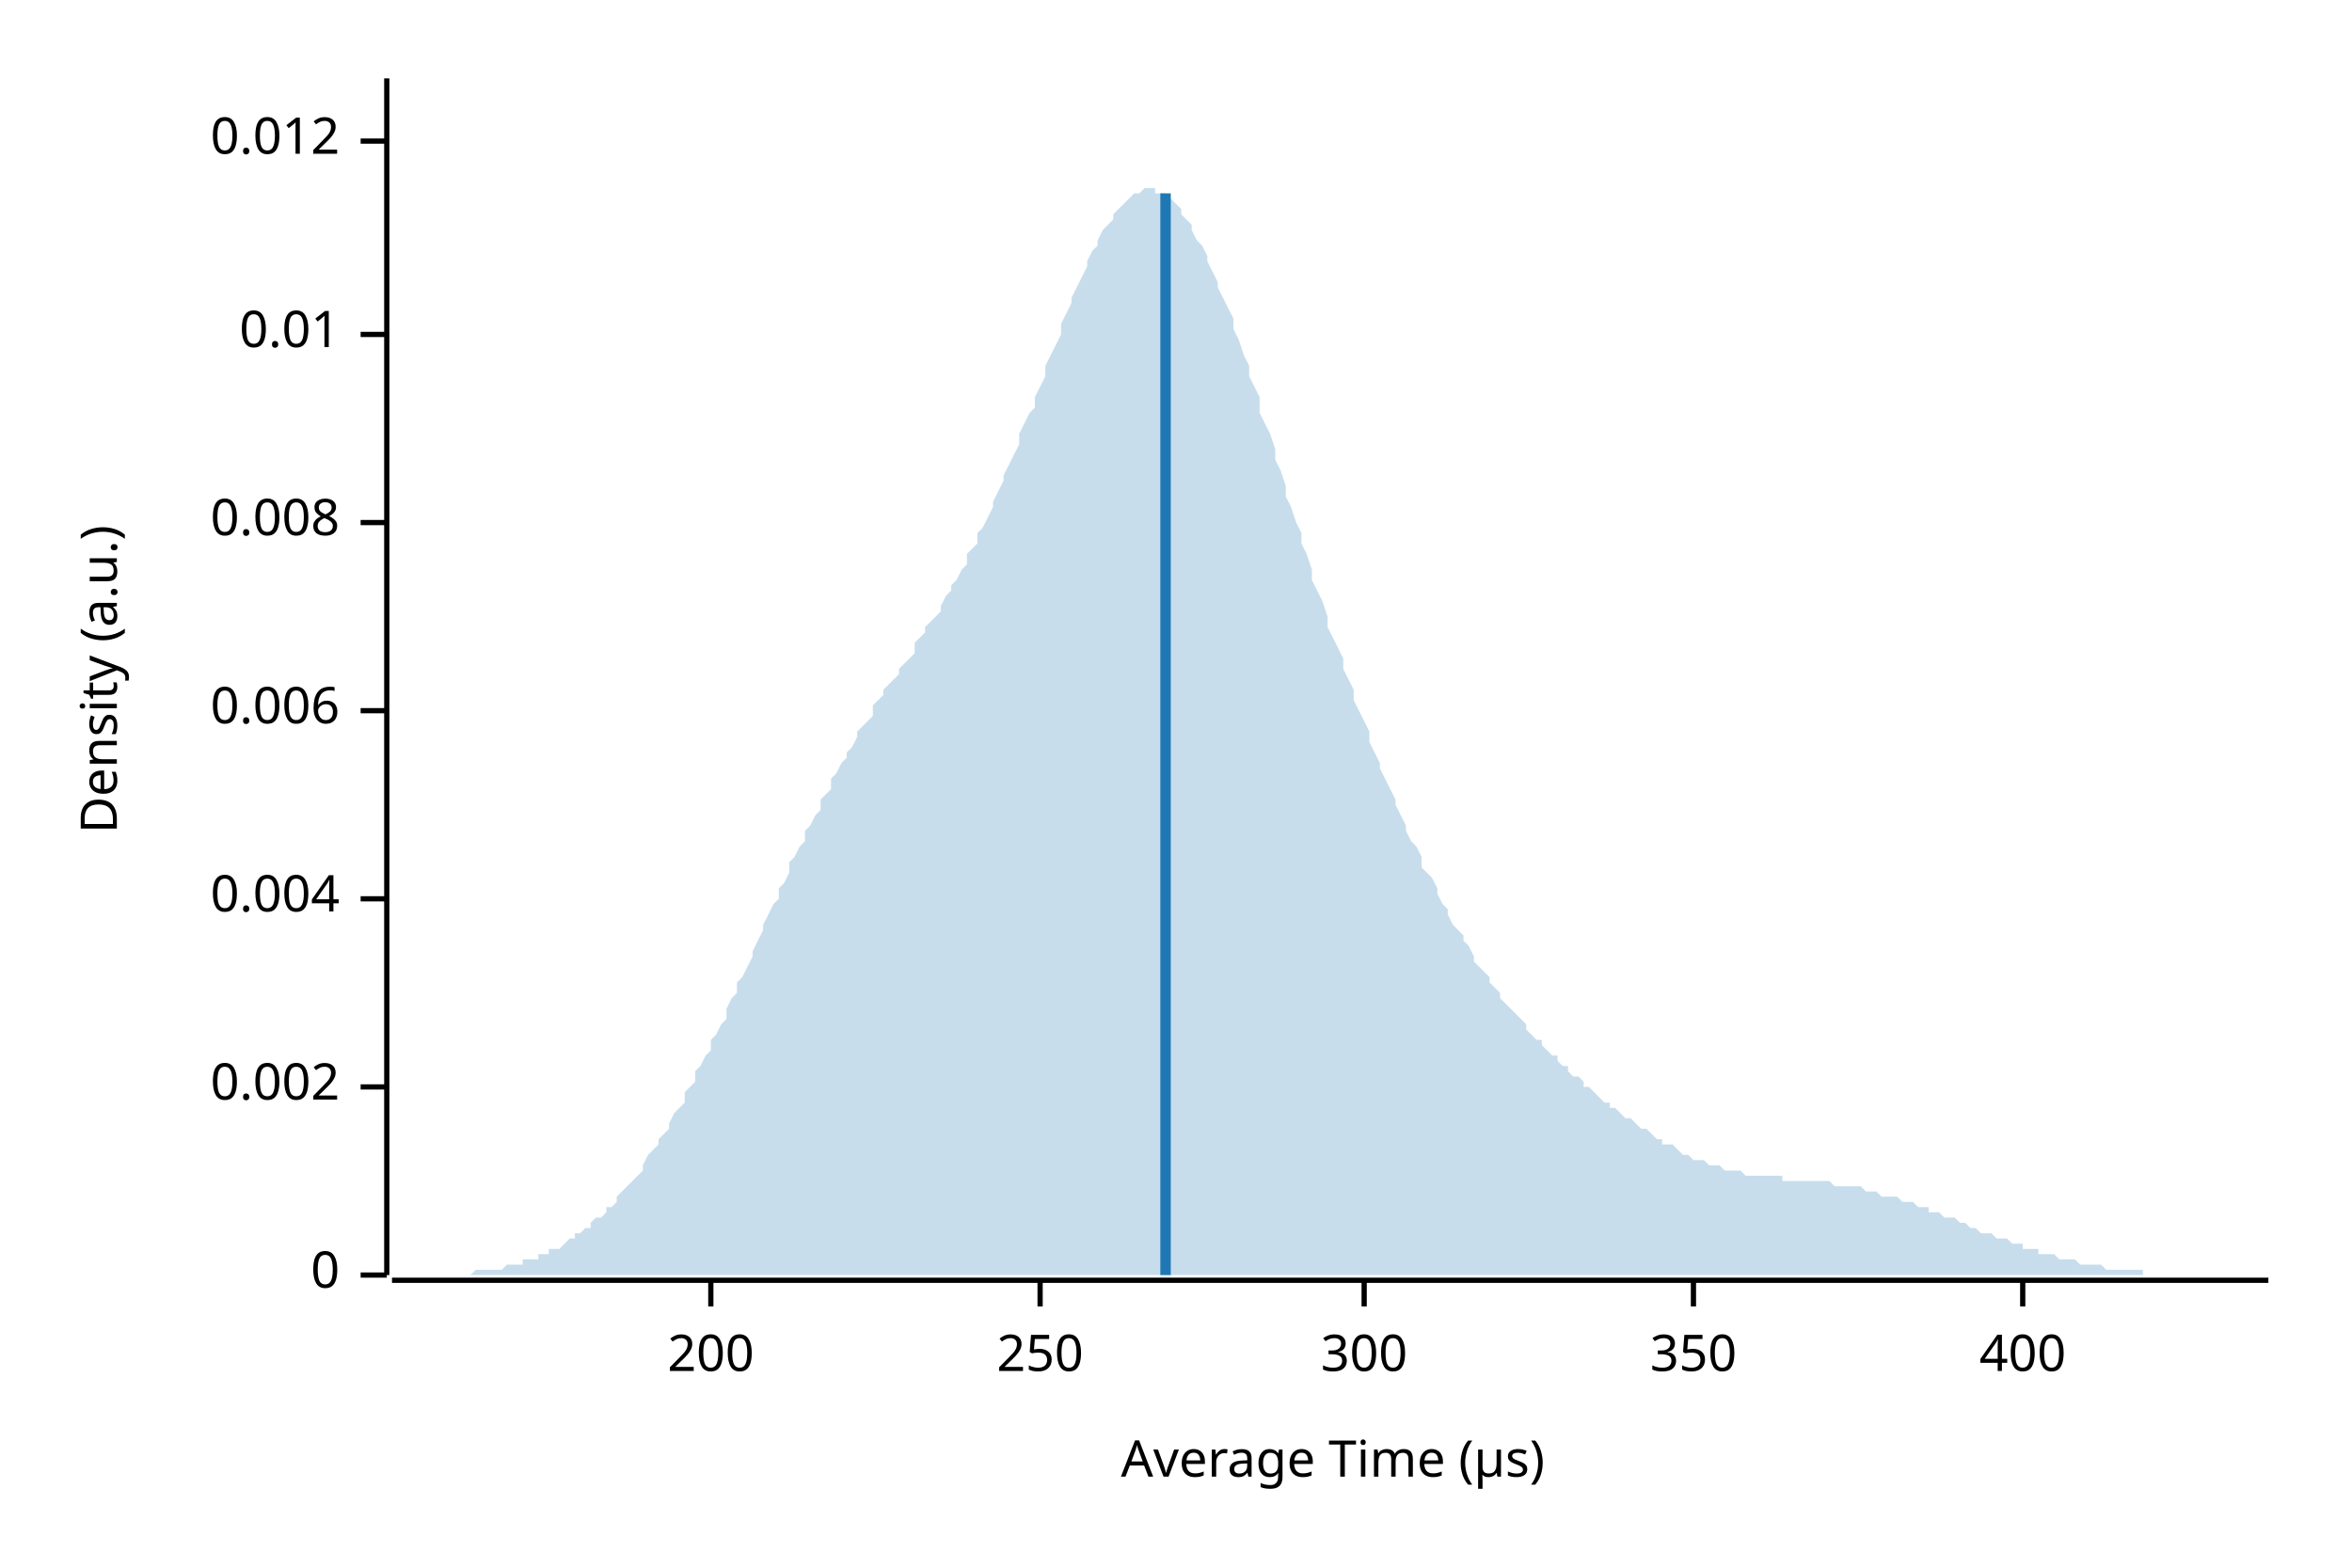
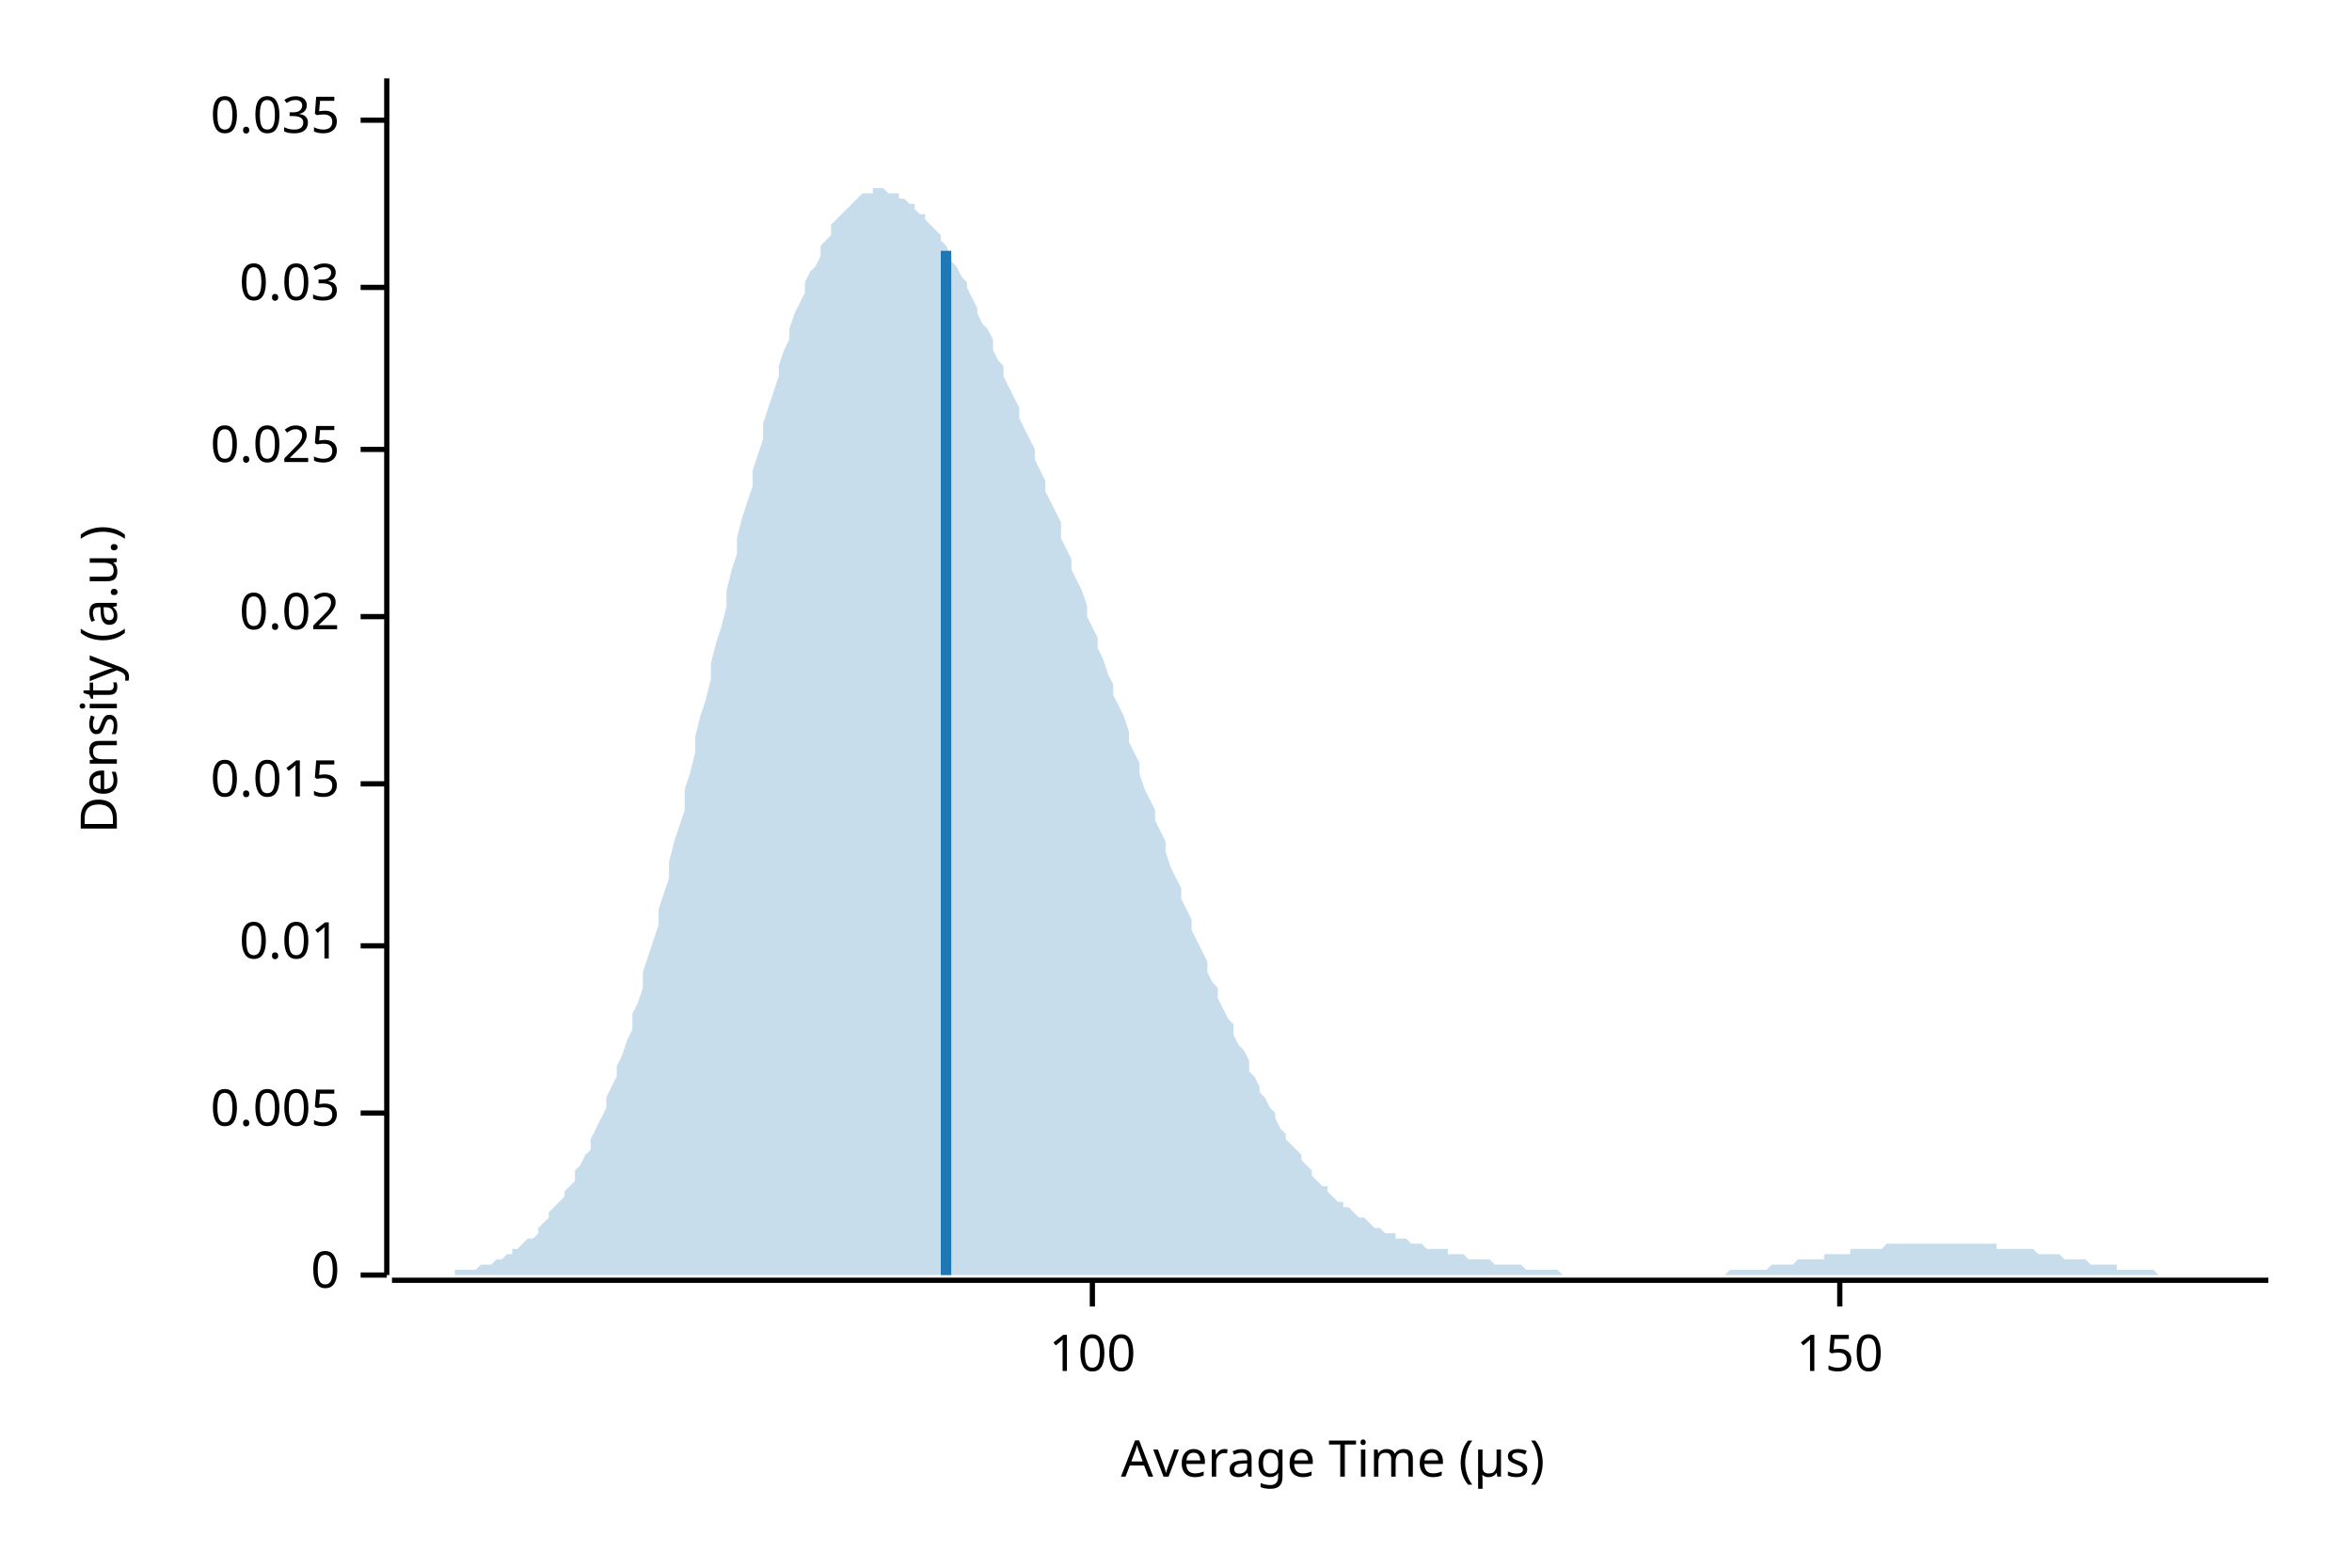
<svg xmlns="http://www.w3.org/2000/svg" width="450" height="300" viewBox="0 0 450 300">
  <text x="15" y="130" dy="0.76em" text-anchor="middle" font-family="sans-serif" font-size="9.677" opacity="1" fill="#000000" transform="rotate(270, 15, 130)">
Density (a.u.)
</text>
  <text x="255" y="285" dy="-0.5ex" text-anchor="middle" font-family="sans-serif" font-size="9.677" opacity="1" fill="#000000">
Average Time (µs)
</text>
  <polyline fill="none" opacity="1" stroke="#000000" stroke-width="1" points="74,15 74,244 " />
  <text x="65" y="244" dy="0.5ex" text-anchor="end" font-family="sans-serif" font-size="9.677" opacity="1" fill="#000000">
0
</text>
  <polyline fill="none" opacity="1" stroke="#000000" stroke-width="1" points="69,244 74,244 " />
-   <text x="65" y="208" dy="0.5ex" text-anchor="end" font-family="sans-serif" font-size="9.677" opacity="1" fill="#000000">
- 0.002
+   <text x="65" y="213" dy="0.5ex" text-anchor="end" font-family="sans-serif" font-size="9.677" opacity="1" fill="#000000">
+ 0.005
</text>
-   <polyline fill="none" opacity="1" stroke="#000000" stroke-width="1" points="69,208 74,208 " />
-   <text x="65" y="172" dy="0.5ex" text-anchor="end" font-family="sans-serif" font-size="9.677" opacity="1" fill="#000000">
- 0.004
- </text>
-   <polyline fill="none" opacity="1" stroke="#000000" stroke-width="1" points="69,172 74,172 " />
-   <text x="65" y="136" dy="0.5ex" text-anchor="end" font-family="sans-serif" font-size="9.677" opacity="1" fill="#000000">
- 0.006
- </text>
-   <polyline fill="none" opacity="1" stroke="#000000" stroke-width="1" points="69,136 74,136 " />
-   <text x="65" y="100" dy="0.5ex" text-anchor="end" font-family="sans-serif" font-size="9.677" opacity="1" fill="#000000">
- 0.008
- </text>
-   <polyline fill="none" opacity="1" stroke="#000000" stroke-width="1" points="69,100 74,100 " />
-   <text x="65" y="64" dy="0.5ex" text-anchor="end" font-family="sans-serif" font-size="9.677" opacity="1" fill="#000000">
+   <polyline fill="none" opacity="1" stroke="#000000" stroke-width="1" points="69,213 74,213 " />
+   <text x="65" y="181" dy="0.5ex" text-anchor="end" font-family="sans-serif" font-size="9.677" opacity="1" fill="#000000">
0.01
</text>
-   <polyline fill="none" opacity="1" stroke="#000000" stroke-width="1" points="69,64 74,64 " />
-   <text x="65" y="27" dy="0.5ex" text-anchor="end" font-family="sans-serif" font-size="9.677" opacity="1" fill="#000000">
- 0.012
+   <polyline fill="none" opacity="1" stroke="#000000" stroke-width="1" points="69,181 74,181 " />
+   <text x="65" y="150" dy="0.5ex" text-anchor="end" font-family="sans-serif" font-size="9.677" opacity="1" fill="#000000">
+ 0.015
</text>
-   <polyline fill="none" opacity="1" stroke="#000000" stroke-width="1" points="69,27 74,27 " />
+   <polyline fill="none" opacity="1" stroke="#000000" stroke-width="1" points="69,150 74,150 " />
+   <text x="65" y="118" dy="0.5ex" text-anchor="end" font-family="sans-serif" font-size="9.677" opacity="1" fill="#000000">
+ 0.02
+ </text>
+   <polyline fill="none" opacity="1" stroke="#000000" stroke-width="1" points="69,118 74,118 " />
+   <text x="65" y="86" dy="0.5ex" text-anchor="end" font-family="sans-serif" font-size="9.677" opacity="1" fill="#000000">
+ 0.025
+ </text>
+   <polyline fill="none" opacity="1" stroke="#000000" stroke-width="1" points="69,86 74,86 " />
+   <text x="65" y="55" dy="0.5ex" text-anchor="end" font-family="sans-serif" font-size="9.677" opacity="1" fill="#000000">
+ 0.03
+ </text>
+   <polyline fill="none" opacity="1" stroke="#000000" stroke-width="1" points="69,55 74,55 " />
+   <text x="65" y="23" dy="0.5ex" text-anchor="end" font-family="sans-serif" font-size="9.677" opacity="1" fill="#000000">
+ 0.035
+ </text>
+   <polyline fill="none" opacity="1" stroke="#000000" stroke-width="1" points="69,23 74,23 " />
  <polyline fill="none" opacity="1" stroke="#000000" stroke-width="1" points="75,245 434,245 " />
-   <text x="136" y="255" dy="0.76em" text-anchor="middle" font-family="sans-serif" font-size="9.677" opacity="1" fill="#000000">
- 200
+   <text x="209" y="255" dy="0.76em" text-anchor="middle" font-family="sans-serif" font-size="9.677" opacity="1" fill="#000000">
+ 100
</text>
-   <polyline fill="none" opacity="1" stroke="#000000" stroke-width="1" points="136,245 136,250 " />
-   <text x="199" y="255" dy="0.76em" text-anchor="middle" font-family="sans-serif" font-size="9.677" opacity="1" fill="#000000">
- 250
+   <polyline fill="none" opacity="1" stroke="#000000" stroke-width="1" points="209,245 209,250 " />
+   <text x="352" y="255" dy="0.76em" text-anchor="middle" font-family="sans-serif" font-size="9.677" opacity="1" fill="#000000">
+ 150
</text>
-   <polyline fill="none" opacity="1" stroke="#000000" stroke-width="1" points="199,245 199,250 " />
-   <text x="261" y="255" dy="0.76em" text-anchor="middle" font-family="sans-serif" font-size="9.677" opacity="1" fill="#000000">
- 300
- </text>
-   <polyline fill="none" opacity="1" stroke="#000000" stroke-width="1" points="261,245 261,250 " />
-   <text x="324" y="255" dy="0.76em" text-anchor="middle" font-family="sans-serif" font-size="9.677" opacity="1" fill="#000000">
- 350
- </text>
-   <polyline fill="none" opacity="1" stroke="#000000" stroke-width="1" points="324,245 324,250 " />
-   <text x="387" y="255" dy="0.76em" text-anchor="middle" font-family="sans-serif" font-size="9.677" opacity="1" fill="#000000">
- 400
- </text>
-   <polyline fill="none" opacity="1" stroke="#000000" stroke-width="1" points="387,245 387,250 " />
-   <polygon opacity="0.25" fill="#1F78B4" points="75,244 75,244 76,244 77,244 77,244 78,244 79,244 80,244 80,244 81,244 82,244 82,244 83,244 84,244 85,244 85,244 86,244 87,244 87,244 88,244 89,244 90,244 90,244 91,243 92,243 92,243 93,243 94,243 95,243 95,243 96,243 97,242 98,242 98,242 99,242 100,242 100,241 101,241 102,241 103,241 103,240 104,240 105,240 105,239 106,239 107,239 108,238 108,238 109,237 110,237 110,236 111,236 112,235 113,235 113,234 114,233 115,233 116,232 116,231 117,231 118,230 118,229 119,228 120,227 121,226 121,226 122,225 123,224 123,223 124,221 125,220 126,219 126,218 127,217 128,216 128,215 129,213 130,212 131,211 131,209 132,208 133,207 133,205 134,204 135,202 136,201 136,199 137,198 138,196 139,195 139,193 140,191 141,190 141,188 142,187 143,185 144,183 144,182 145,180 146,178 146,177 147,175 148,173 149,172 149,170 150,169 151,167 151,165 152,164 153,162 154,161 154,159 155,158 156,156 157,155 157,153 158,152 159,151 159,149 160,148 161,146 162,145 162,144 163,143 164,141 164,140 165,139 166,138 167,137 167,135 168,134 169,133 169,132 170,131 171,130 172,129 172,128 173,127 174,126 175,125 175,123 176,122 177,121 177,120 178,119 179,118 180,117 180,116 181,114 182,113 182,112 183,111 184,109 185,108 185,106 186,105 187,104 187,102 188,101 189,99 190,97 190,96 191,94 192,92 192,91 193,89 194,87 195,85 195,83 196,81 197,79 198,78 198,76 199,74 200,72 200,70 201,68 202,66 203,64 203,62 204,60 205,58 205,57 206,55 207,53 208,51 208,50 209,48 210,47 210,46 211,44 212,43 213,42 213,41 214,40 215,39 216,38 216,38 217,37 218,37 218,37 219,36 220,36 221,36 221,37 222,37 223,37 223,38 224,38 225,39 226,40 226,41 227,42 228,43 228,44 229,46 230,47 231,49 231,50 232,52 233,54 233,55 234,57 235,59 236,61 236,63 237,65 238,68 239,70 239,72 240,74 241,76 241,79 242,81 243,83 244,86 244,88 245,90 246,93 246,95 247,97 248,100 249,102 249,104 250,106 251,109 251,111 252,113 253,115 254,118 254,120 255,122 256,124 257,126 257,128 258,130 259,132 259,134 260,136 261,138 262,140 262,142 263,144 264,146 264,147 265,149 266,151 267,153 267,154 268,156 269,158 269,159 270,161 271,162 272,164 272,166 273,167 274,168 275,170 275,171 276,173 277,174 277,175 278,177 279,178 280,179 280,180 281,181 282,183 282,184 283,185 284,186 285,187 285,188 286,189 287,190 287,191 288,192 289,193 290,194 290,194 291,195 292,196 292,197 293,198 294,199 295,199 295,200 296,201 297,202 298,202 298,203 299,204 300,204 300,205 301,206 302,206 303,207 303,208 304,208 305,209 305,209 306,210 307,211 308,211 308,212 309,212 310,213 310,213 311,214 312,214 313,215 313,215 314,216 315,216 316,217 316,217 317,218 318,218 318,219 319,219 320,219 321,220 321,220 322,221 323,221 323,221 324,222 325,222 326,222 326,222 327,223 328,223 328,223 329,223 330,224 331,224 331,224 332,224 333,224 333,224 334,225 335,225 336,225 336,225 337,225 338,225 339,225 339,225 340,225 341,225 341,226 342,226 343,226 344,226 344,226 345,226 346,226 346,226 347,226 348,226 349,226 349,226 350,226 351,227 351,227 352,227 353,227 354,227 354,227 355,227 356,227 357,228 357,228 358,228 359,228 359,228 360,229 361,229 362,229 362,229 363,229 364,230 364,230 365,230 366,230 367,231 367,231 368,231 369,231 369,232 370,232 371,232 372,233 372,233 373,233 374,233 375,234 375,234 376,234 377,235 377,235 378,235 379,236 380,236 380,236 381,236 382,237 382,237 383,237 384,237 385,238 385,238 386,238 387,238 387,239 388,239 389,239 390,239 390,240 391,240 392,240 392,240 393,240 394,241 395,241 395,241 396,241 397,241 398,242 398,242 399,242 400,242 400,242 401,242 402,242 403,243 403,243 404,243 405,243 405,243 406,243 407,243 408,243 408,243 409,243 410,243 410,244 411,244 412,244 413,244 413,244 414,244 415,244 416,244 416,244 417,244 418,244 418,244 419,244 420,244 421,244 421,244 422,244 423,244 423,244 424,244 425,244 426,244 426,244 427,244 428,244 428,244 429,244 430,244 431,244 431,244 432,244 433,244 434,244 434,244 75,244 " />
-   <polyline fill="none" opacity="1" stroke="#1F78B4" stroke-width="2" points="223,244 223,37 " />
+   <polyline fill="none" opacity="1" stroke="#000000" stroke-width="1" points="352,245 352,250 " />
+   <polygon opacity="0.25" fill="#1F78B4" points="75,244 75,244 76,244 77,244 77,244 78,244 79,244 80,244 80,244 81,244 82,244 82,244 83,244 84,244 85,244 85,244 86,244 87,244 87,243 88,243 89,243 90,243 90,243 91,243 92,242 92,242 93,242 94,242 95,241 95,241 96,241 97,240 98,240 98,239 99,239 100,238 100,238 101,237 102,237 103,236 103,235 104,234 105,233 105,232 106,231 107,230 108,229 108,228 109,227 110,226 110,224 111,223 112,221 113,220 113,218 114,216 115,214 116,212 116,210 117,208 118,206 118,204 119,202 120,199 121,197 121,194 122,192 123,189 123,186 124,183 125,180 126,177 126,174 127,171 128,168 128,165 129,161 130,158 131,155 131,151 132,148 133,144 133,141 134,137 135,134 136,130 136,127 137,123 138,120 139,116 139,113 140,109 141,106 141,103 142,99 143,96 144,93 144,90 145,87 146,84 146,81 147,78 148,75 149,72 149,70 150,67 151,65 151,63 152,60 153,58 154,56 154,54 155,52 156,51 157,49 157,47 158,46 159,45 159,43 160,42 161,41 162,40 162,40 163,39 164,38 164,38 165,37 166,37 167,37 167,36 168,36 169,36 169,36 170,37 171,37 172,37 172,38 173,38 174,39 175,39 175,40 176,41 177,41 177,42 178,43 179,44 180,45 180,46 181,47 182,49 182,50 183,51 184,53 185,54 185,55 186,57 187,59 187,60 188,62 189,63 190,65 190,67 191,69 192,70 192,72 193,74 194,76 195,78 195,80 196,82 197,84 198,86 198,88 199,90 200,92 200,94 201,96 202,98 203,100 203,103 204,105 205,107 205,109 206,111 207,113 208,116 208,118 209,120 210,122 210,124 211,126 212,129 213,131 213,133 214,135 215,137 216,140 216,142 217,144 218,146 218,148 219,151 220,153 221,155 221,157 222,159 223,161 223,163 224,166 225,168 226,170 226,172 227,174 228,176 228,178 229,180 230,182 231,184 231,186 232,188 233,189 233,191 234,193 235,195 236,196 236,198 237,200 238,201 239,203 239,205 240,206 241,208 241,209 242,210 243,212 244,213 244,214 245,216 246,217 246,218 247,219 248,220 249,221 249,222 250,223 251,224 251,225 252,226 253,227 254,227 254,228 255,229 256,230 257,230 257,231 258,231 259,232 259,232 260,233 261,233 262,234 262,234 263,235 264,235 264,235 265,236 266,236 267,236 267,237 268,237 269,237 269,237 270,238 271,238 272,238 272,238 273,239 274,239 275,239 275,239 276,239 277,239 277,240 278,240 279,240 280,240 280,240 281,241 282,241 282,241 283,241 284,241 285,241 285,241 286,242 287,242 287,242 288,242 289,242 290,242 290,242 291,242 292,243 292,243 293,243 294,243 295,243 295,243 296,243 297,243 298,243 298,243 299,244 300,244 300,244 301,244 302,244 303,244 303,244 304,244 305,244 305,244 306,244 307,244 308,244 308,244 309,244 310,244 310,244 311,244 312,244 313,244 313,244 314,244 315,244 316,244 316,244 317,244 318,244 318,244 319,244 320,244 321,244 321,244 322,244 323,244 323,244 324,244 325,244 326,244 326,244 327,244 328,244 328,244 329,244 330,244 331,243 331,243 332,243 333,243 333,243 334,243 335,243 336,243 336,243 337,243 338,243 339,242 339,242 340,242 341,242 341,242 342,242 343,242 344,241 344,241 345,241 346,241 346,241 347,241 348,241 349,241 349,240 350,240 351,240 351,240 352,240 353,240 354,240 354,239 355,239 356,239 357,239 357,239 358,239 359,239 359,239 360,239 361,238 362,238 362,238 363,238 364,238 364,238 365,238 366,238 367,238 367,238 368,238 369,238 369,238 370,238 371,238 372,238 372,238 373,238 374,238 375,238 375,238 376,238 377,238 377,238 378,238 379,238 380,238 380,238 381,238 382,238 382,239 383,239 384,239 385,239 385,239 386,239 387,239 387,239 388,239 389,239 390,240 390,240 391,240 392,240 392,240 393,240 394,240 395,241 395,241 396,241 397,241 398,241 398,241 399,241 400,242 400,242 401,242 402,242 403,242 403,242 404,242 405,242 405,243 406,243 407,243 408,243 408,243 409,243 410,243 410,243 411,243 412,243 413,244 413,244 414,244 415,244 416,244 416,244 417,244 418,244 418,244 419,244 420,244 421,244 421,244 422,244 423,244 423,244 424,244 425,244 426,244 426,244 427,244 428,244 428,244 429,244 430,244 431,244 431,244 432,244 433,244 434,244 434,244 75,244 " />
+   <polyline fill="none" opacity="1" stroke="#1F78B4" stroke-width="2" points="181,244 181,48 " />
</svg>
